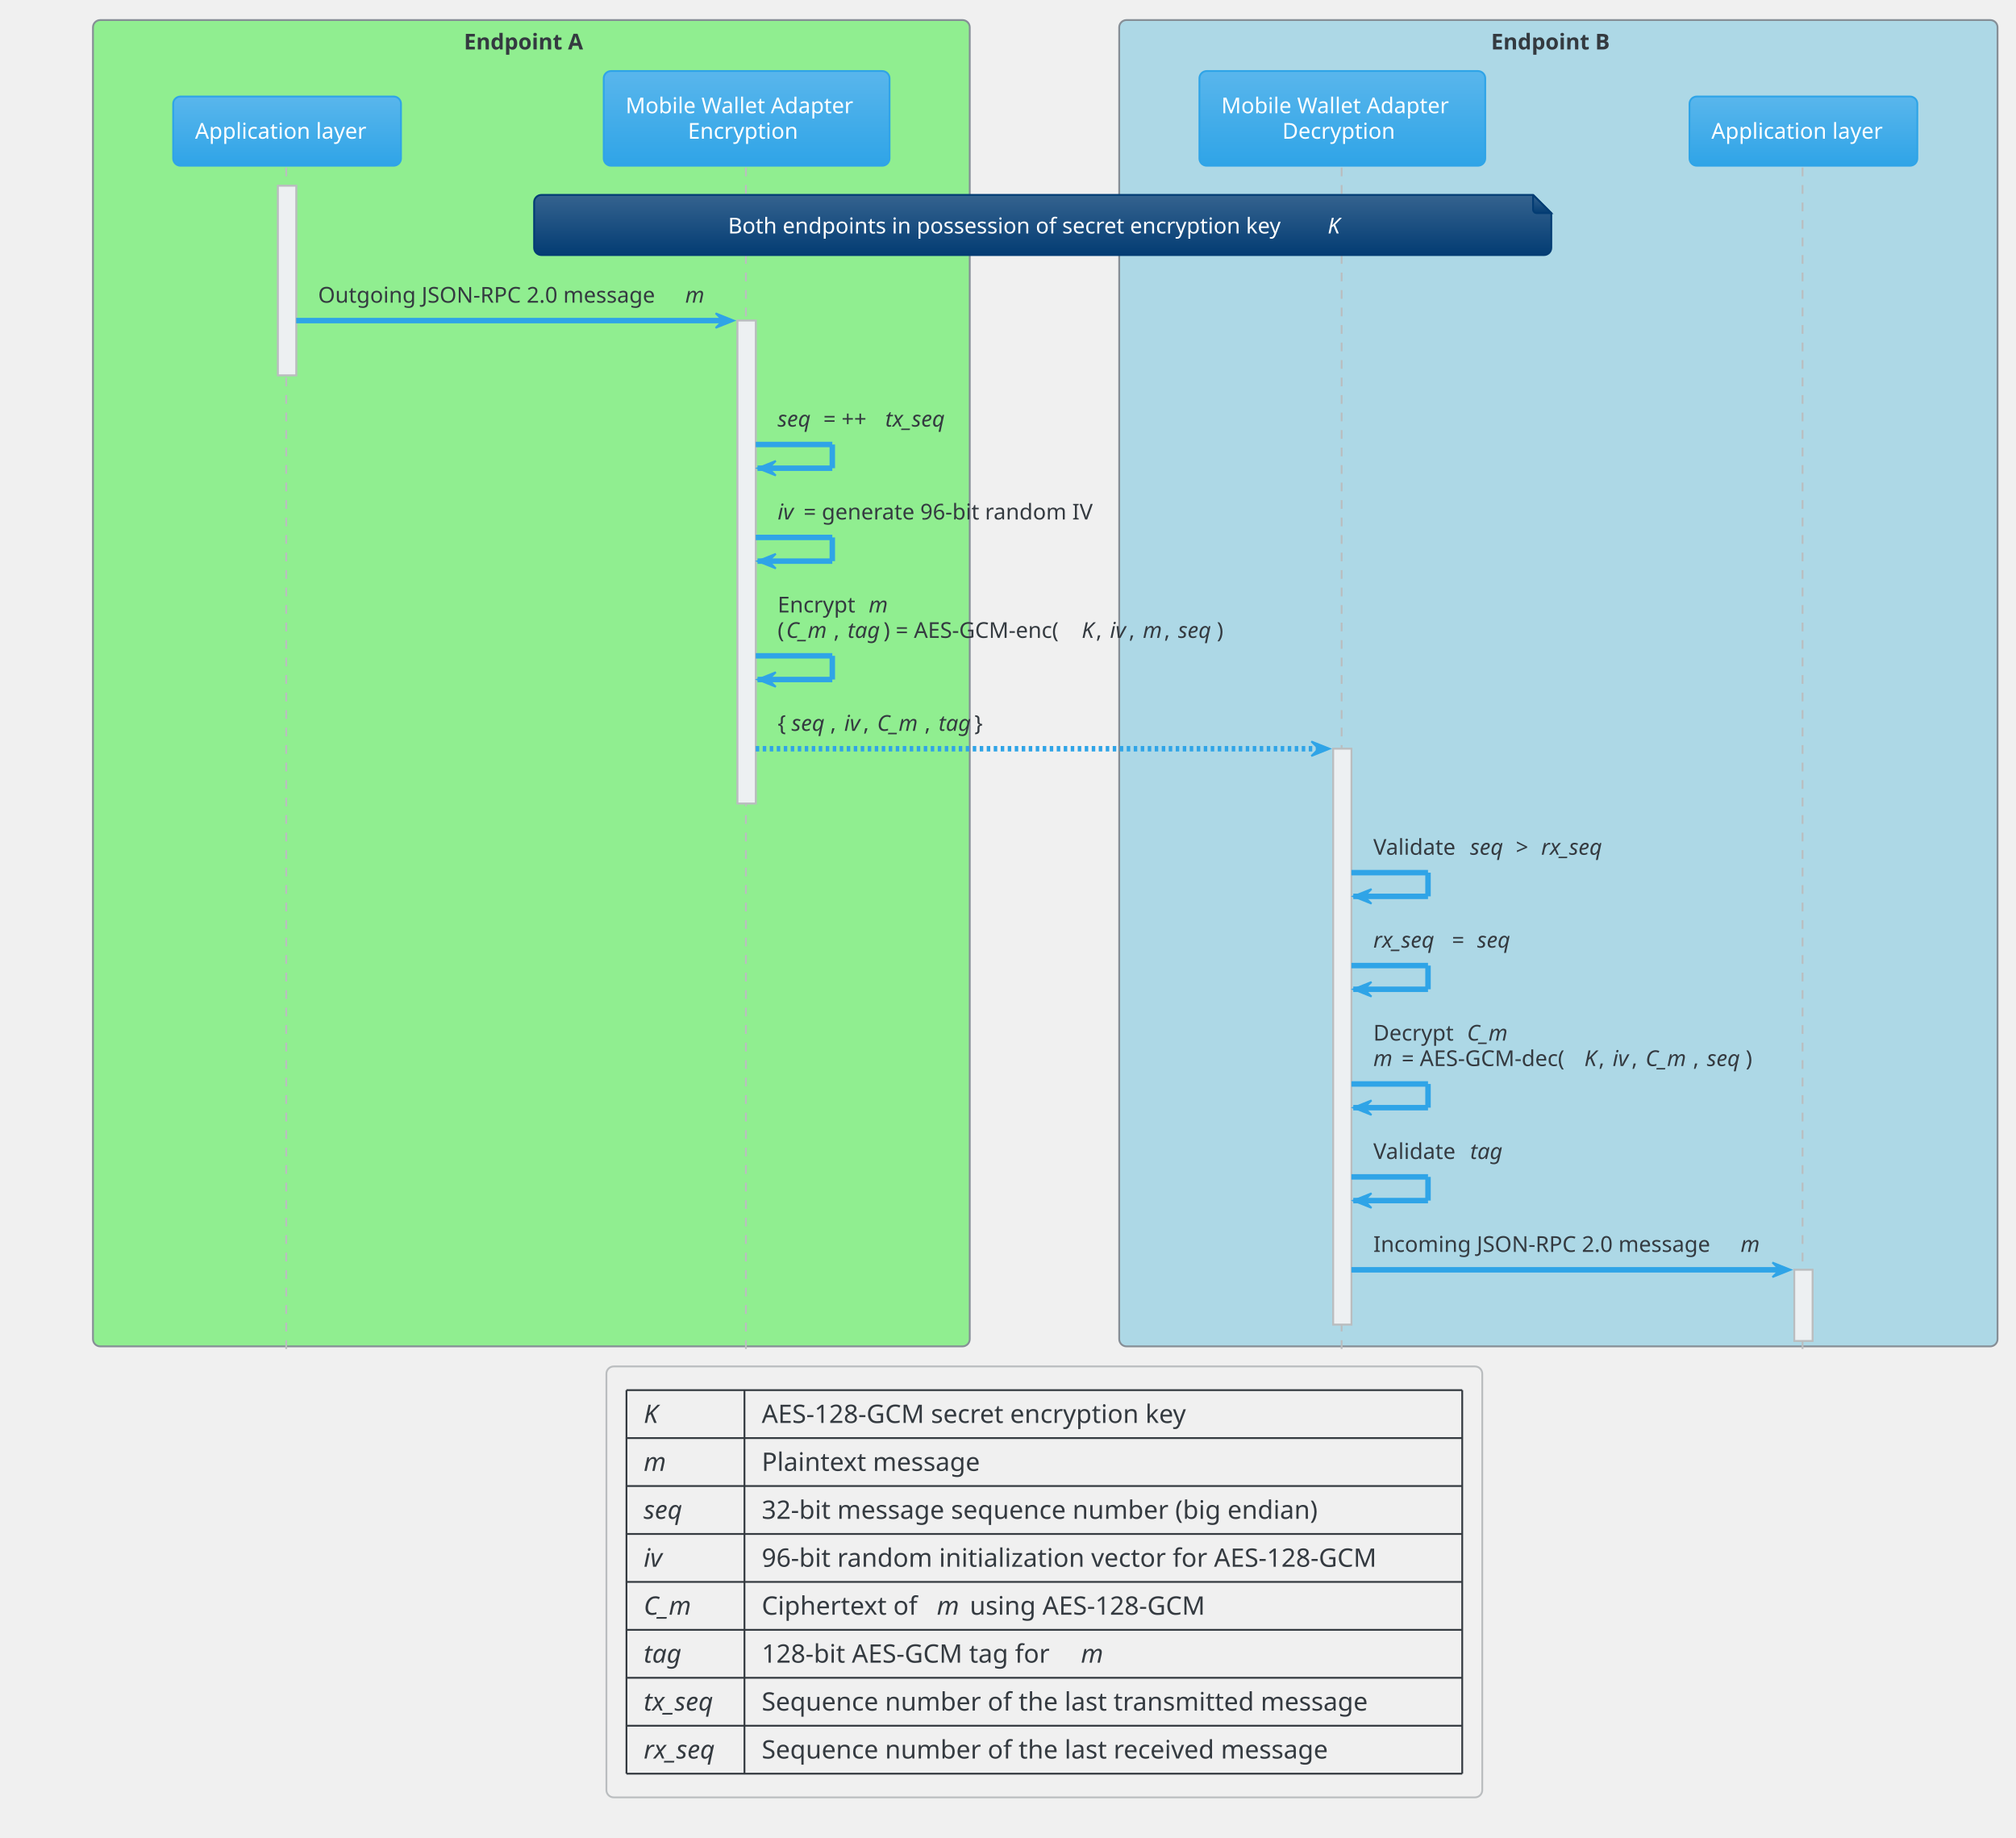
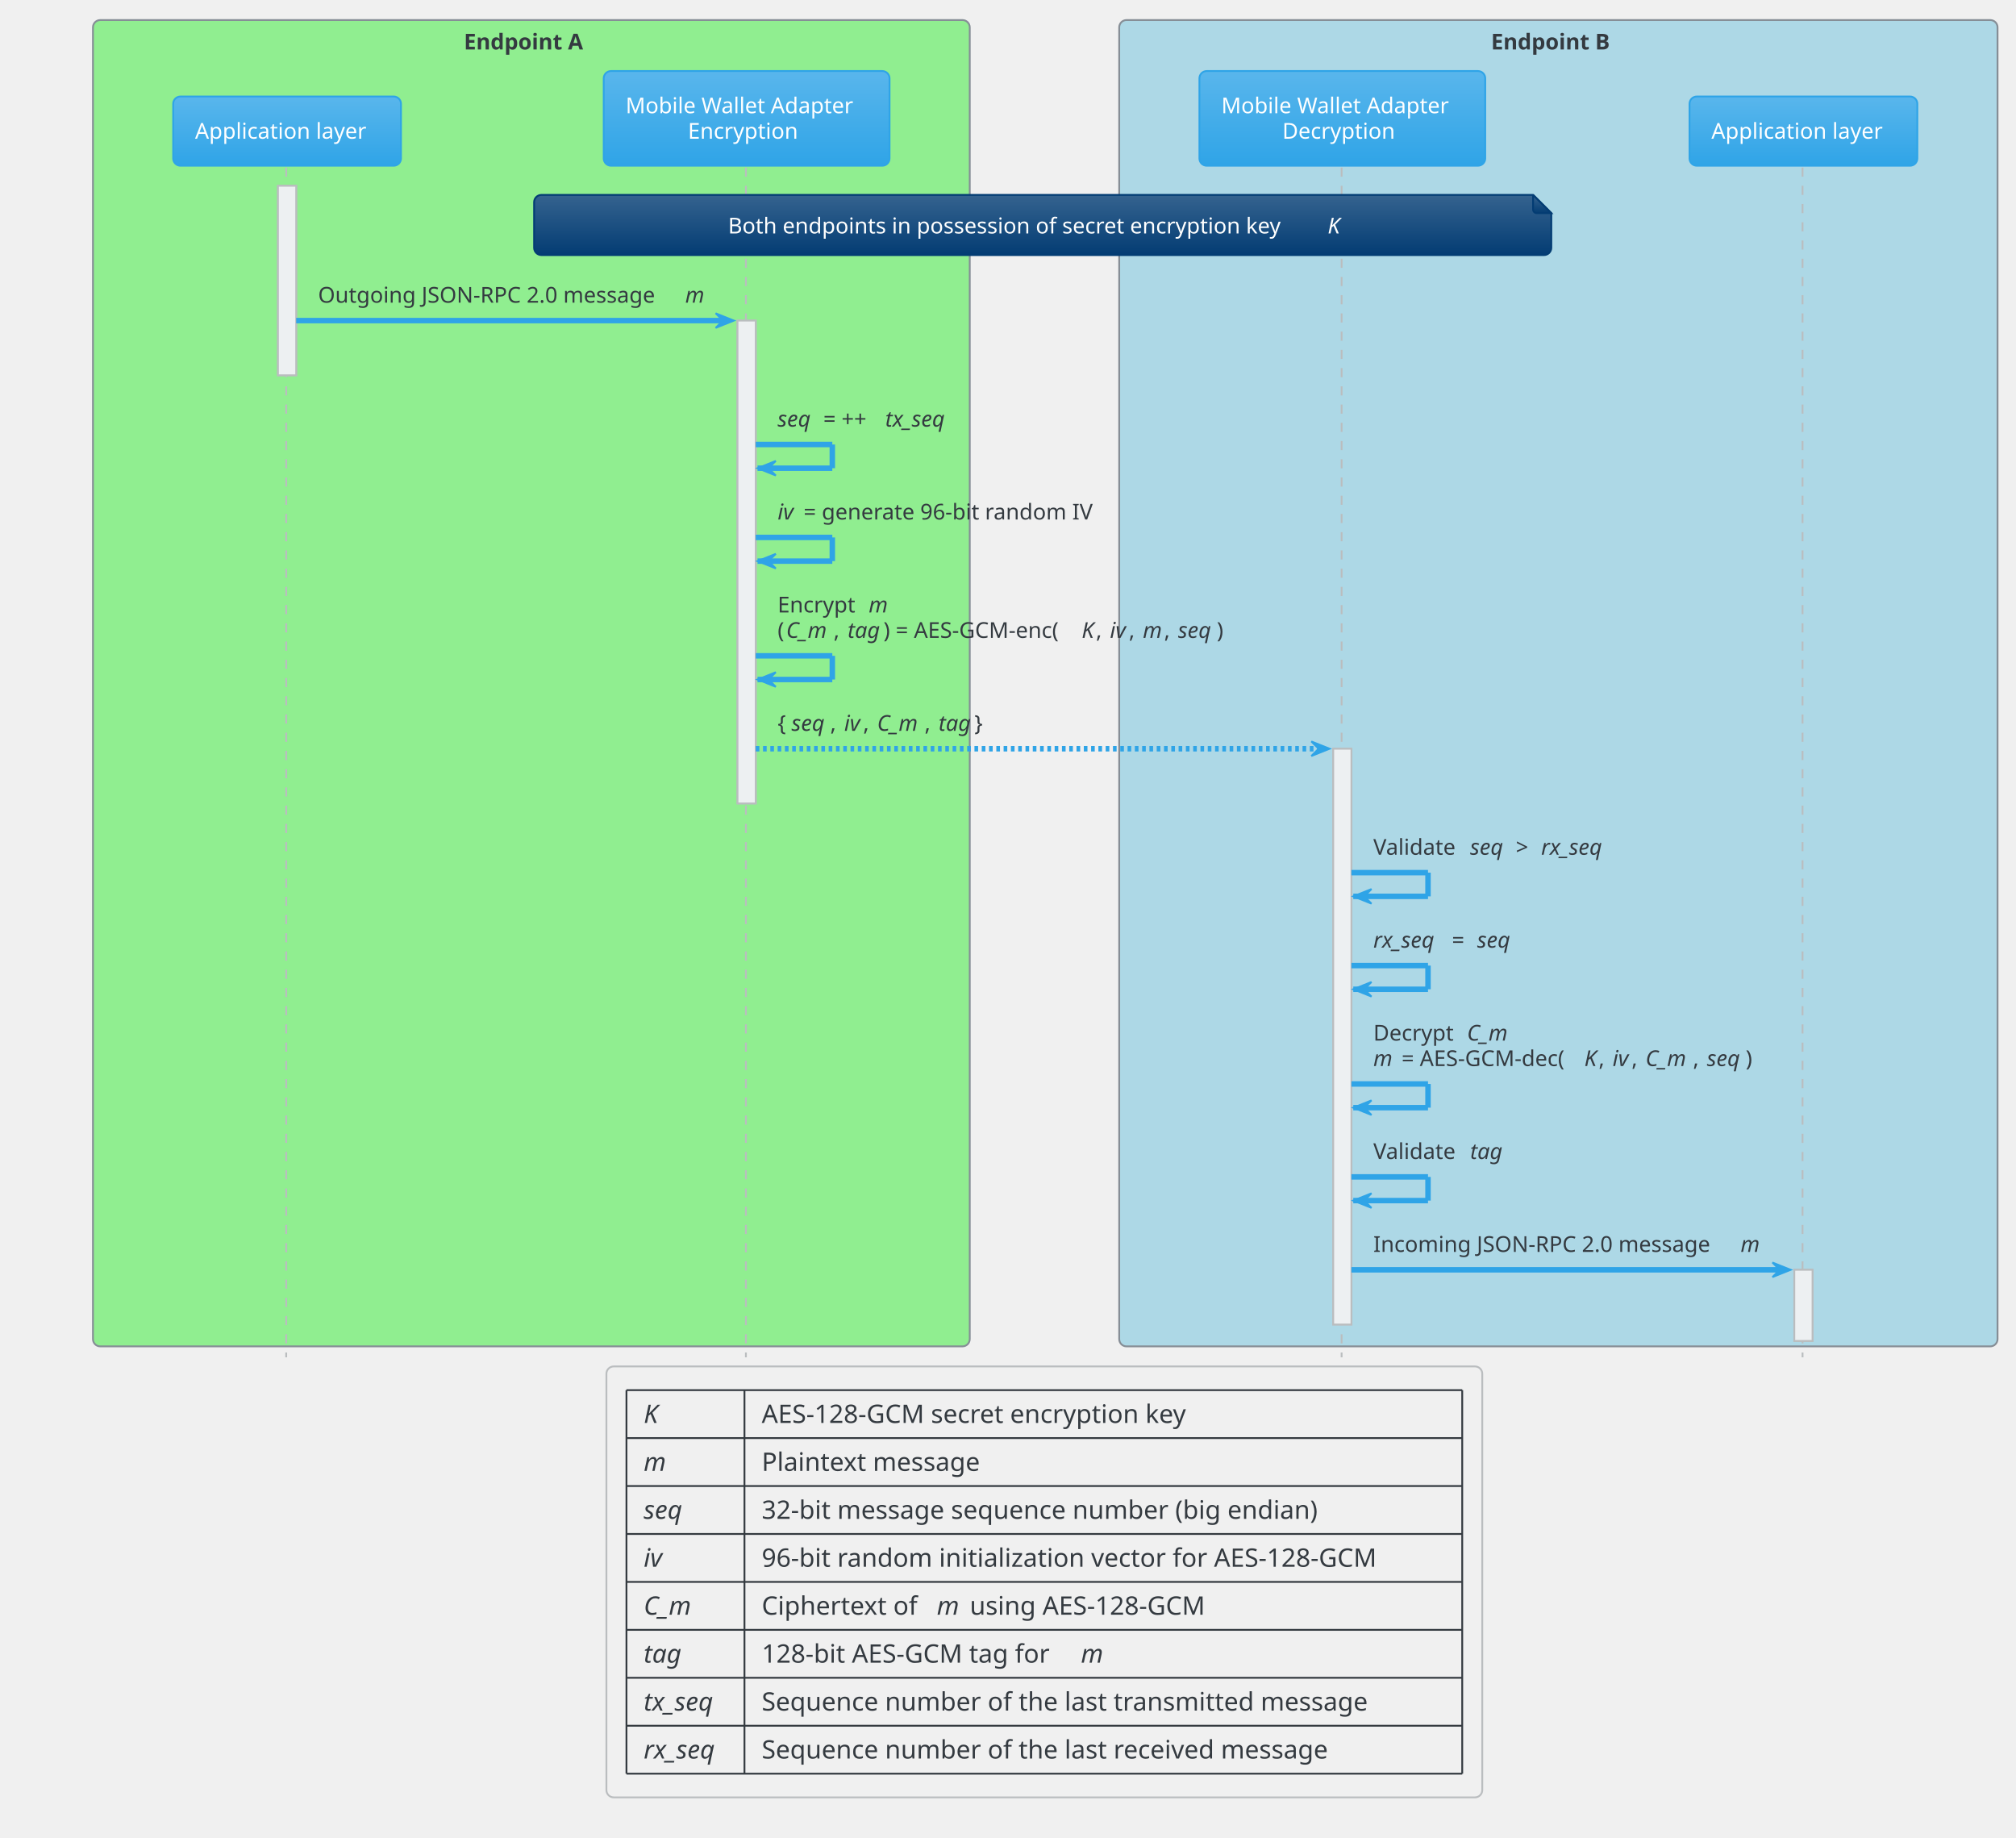
<svg xmlns="http://www.w3.org/2000/svg" contentStyleType="text/css" data-diagram-type="SEQUENCE" height="1050px" preserveAspectRatio="none" style="width:1152px;height:1050px;background:#FFFFFF;" version="1.1" viewBox="0 0 1152 1050" width="1152.083px" zoomAndPan="magnify">
  <defs>
    <linearGradient id="gbenlg9iza21n0" x1="50%" x2="50%" y1="0%" y2="100%">
      <stop offset="0%" stop-color="#59B6EC" />
      <stop offset="100%" stop-color="#2FA4E7" />
    </linearGradient>
    <linearGradient id="gbenlg9iza21n1" x1="50%" x2="50%" y1="0%" y2="100%">
      <stop offset="0%" stop-color="#35638F" />
      <stop offset="100%" stop-color="#033C73" />
    </linearGradient>
  </defs>
  <g>
    <rect fill="#90EE90" height="757.812" rx="4.167" ry="4.167" style="stroke:#868E96;stroke-width:1.042;" width="501.011" x="53.125" y="11.458" />
    <text fill="#343A40" font-family="Verdana" font-size="12.5" font-weight="bold" lengthAdjust="spacing" textLength="77.106" x="265.078" y="28.269">Endpoint A</text>
    <rect fill="#ADD8E6" height="757.812" rx="4.167" ry="4.167" style="stroke:#868E96;stroke-width:1.042;" width="501.898" x="639.553" y="11.458" />
    <text fill="#343A40" font-family="Verdana" font-size="12.5" font-weight="bold" lengthAdjust="spacing" textLength="76.959" x="852.022" y="28.269">Endpoint B</text>
    <g>
      <rect fill="#EDF0F2" height="108.268" style="stroke:#BABDBF;stroke-width:1.042;" width="10.417" x="158.838" y="106.152" />
    </g>
    <g>
      <rect fill="#EDF0F2" height="275.879" style="stroke:#BABDBF;stroke-width:1.042;" width="10.417" x="421.435" y="183.171" />
    </g>
    <g>
      <rect fill="#EDF0F2" height="328.971" style="stroke:#BABDBF;stroke-width:1.042;" width="10.417" x="761.837" y="427.8" />
    </g>
    <g>
      <rect fill="#EDF0F2" height="40.625" style="stroke:#BABDBF;stroke-width:1.042;" width="10.417" x="1025.322" y="725.521" />
    </g>
    <g>
      <rect fill="#000000" fill-opacity="0" height="679.785" width="8.333" x="159.88" y="95.736" />
-       <line style="stroke:#BABDBF;stroke-width:1.042;stroke-dasharray:5.0,5.0;" x1="163.542" x2="163.542" y1="95.736" y2="775.521" />
+       <line style="stroke:#BABDBF;stroke-width:1.042;stroke-dasharray:5.208,5.208;" x1="163.542" x2="163.542" y1="95.736" y2="775.521" />
    </g>
    <g>
      <rect fill="#000000" fill-opacity="0" height="679.785" width="8.333" x="422.477" y="95.736" />
-       <line style="stroke:#BABDBF;stroke-width:1.042;stroke-dasharray:5.0,5.0;" x1="426.235" x2="426.235" y1="95.736" y2="775.521" />
+       <line style="stroke:#BABDBF;stroke-width:1.042;stroke-dasharray:5.208,5.208;" x1="426.235" x2="426.235" y1="95.736" y2="775.521" />
    </g>
    <g>
      <rect fill="#000000" fill-opacity="0" height="679.785" width="8.333" x="762.878" y="95.736" />
-       <line style="stroke:#BABDBF;stroke-width:1.042;stroke-dasharray:5.0,5.0;" x1="766.636" x2="766.636" y1="95.736" y2="775.521" />
+       <line style="stroke:#BABDBF;stroke-width:1.042;stroke-dasharray:5.208,5.208;" x1="766.636" x2="766.636" y1="95.736" y2="775.521" />
    </g>
    <g>
      <rect fill="#000000" fill-opacity="0" height="679.785" width="8.333" x="1026.363" y="95.736" />
-       <line style="stroke:#BABDBF;stroke-width:1.042;stroke-dasharray:5.0,5.0;" x1="1030.025" x2="1030.025" y1="95.736" y2="775.521" />
+       <line style="stroke:#BABDBF;stroke-width:1.042;stroke-dasharray:5.208,5.208;" x1="1030.025" x2="1030.025" y1="95.736" y2="775.521" />
    </g>
    <g class="participant participant-head" data-participant="App_A">
      <rect fill="url(#gbenlg9iza21n0)" height="39.551" rx="4.167" ry="4.167" style="stroke:#2FA4E7;stroke-width:1.042;" width="130.176" x="98.958" y="55.143" />
      <text fill="#FFFFFF" font-family="Verdana" font-size="12.5" lengthAdjust="spacing" textLength="105.176" x="111.458" y="79.246">Application layer</text>
    </g>
    <g class="participant participant-head" data-participant="MWA_A">
      <rect fill="url(#gbenlg9iza21n0)" height="54.102" rx="4.167" ry="4.167" style="stroke:#2FA4E7;stroke-width:1.042;" width="163.318" x="344.985" y="40.592" />
      <text fill="#FFFFFF" font-family="Verdana" font-size="12.5" lengthAdjust="spacing" textLength="138.318" x="357.485" y="64.695">Mobile Wallet Adapter</text>
      <text fill="#FFFFFF" font-family="Verdana" font-size="12.5" lengthAdjust="spacing" textLength="67.108" x="393.09" y="79.246">Encryption</text>
    </g>
    <g class="participant participant-head" data-participant="MWA_B">
      <rect fill="url(#gbenlg9iza21n0)" height="54.102" rx="4.167" ry="4.167" style="stroke:#2FA4E7;stroke-width:1.042;" width="163.318" x="685.386" y="40.592" />
      <text fill="#FFFFFF" font-family="Verdana" font-size="12.5" lengthAdjust="spacing" textLength="138.318" x="697.886" y="64.695">Mobile Wallet Adapter</text>
      <text fill="#FFFFFF" font-family="Verdana" font-size="12.5" lengthAdjust="spacing" textLength="68.603" x="732.743" y="79.246">Decryption</text>
    </g>
    <g class="participant participant-head" data-participant="App_B">
      <rect fill="url(#gbenlg9iza21n0)" height="39.551" rx="4.167" ry="4.167" style="stroke:#2FA4E7;stroke-width:1.042;" width="130.176" x="965.442" y="55.143" />
      <text fill="#FFFFFF" font-family="Verdana" font-size="12.5" lengthAdjust="spacing" textLength="105.176" x="977.942" y="79.246">Application layer</text>
    </g>
    <g>
      <rect fill="#EDF0F2" height="108.268" style="stroke:#BABDBF;stroke-width:1.042;" width="10.417" x="158.838" y="106.152" />
    </g>
    <g>
      <rect fill="#EDF0F2" height="275.879" style="stroke:#BABDBF;stroke-width:1.042;" width="10.417" x="421.435" y="183.171" />
    </g>
    <g>
      <rect fill="#EDF0F2" height="328.971" style="stroke:#BABDBF;stroke-width:1.042;" width="10.417" x="761.837" y="427.8" />
    </g>
    <g>
      <rect fill="#EDF0F2" height="40.625" style="stroke:#BABDBF;stroke-width:1.042;" width="10.417" x="1025.322" y="725.521" />
    </g>
    <path d="M305.208,115.527 L305.208,141.569 A4.167,4.167 0 0 0 309.375,145.736 L882.292,145.736 A4.167,4.167 0 0 0 886.458,141.569 L886.458,121.777 L876.042,111.361 L309.375,111.361 A4.167,4.167 0 0 0 305.208,115.527" fill="url(#gbenlg9iza21n1)" style="stroke:#033C73;stroke-width:1.042;" />
    <path d="M876.042,111.361 L876.042,119.694 A2.083,2.083 0 0 0 878.125,121.777 L886.458,121.777 L876.042,111.361" fill="url(#gbenlg9iza21n1)" style="stroke:#033C73;stroke-width:1.042;" />
    <text fill="#FFFFFF" font-family="Verdana" font-size="12.5" lengthAdjust="spacing" textLength="338.641" x="416.037" y="133.38">Both endpoints in possession of secret encryption key</text>
    <text fill="#FFFFFF" font-family="Verdana" font-size="12.5" font-style="italic" lengthAdjust="spacing" textLength="8.197" x="758.652" y="133.38">K</text>
    <g class="message" data-participant-1="App_A" data-participant-2="MWA_A">
      <polygon fill="#2FA4E7" points="408.935,179.004,419.352,183.171,408.935,187.337,413.102,183.171" style="stroke:#2FA4E7;stroke-width:1.042;" />
      <line style="stroke:#2FA4E7;stroke-width:3.125;" x1="169.255" x2="415.185" y1="183.171" y2="183.171" />
      <text fill="#343A40" font-family="Verdana" font-size="12.5" lengthAdjust="spacing" textLength="205.823" x="181.755" y="172.931">Outgoing JSON-RPC 2.0 message</text>
      <text fill="#343A40" font-family="Verdana" font-size="12.5" font-style="italic" lengthAdjust="spacing" textLength="12.177" x="391.551" y="172.931">m</text>
    </g>
    <g class="message" data-participant-1="MWA_A" data-participant-2="MWA_A">
      <line style="stroke:#2FA4E7;stroke-width:3.125;" x1="431.852" x2="475.602" y1="253.971" y2="253.971" />
      <line style="stroke:#2FA4E7;stroke-width:3.125;" x1="475.602" x2="475.602" y1="253.971" y2="267.513" />
      <line style="stroke:#2FA4E7;stroke-width:3.125;" x1="432.894" x2="475.602" y1="267.513" y2="267.513" />
      <polygon fill="#2FA4E7" points="443.31,263.346,432.894,267.513,443.31,271.68,439.144,267.513" style="stroke:#2FA4E7;stroke-width:1.042;" />
      <text fill="#343A40" font-family="Verdana" font-size="12.5" font-style="italic" lengthAdjust="spacing" textLength="22.137" x="444.352" y="243.732">seq</text>
      <text fill="#343A40" font-family="Verdana" font-size="12.5" lengthAdjust="spacing" textLength="35.394" x="470.463" y="243.732">= ++</text>
      <text fill="#343A40" font-family="Verdana" font-size="12.5" font-style="italic" lengthAdjust="spacing" textLength="40.686" x="505.857" y="243.732">tx_seq</text>
    </g>
    <g class="message" data-participant-1="MWA_A" data-participant-2="MWA_A">
      <line style="stroke:#2FA4E7;stroke-width:3.125;" x1="431.852" x2="475.602" y1="307.064" y2="307.064" />
      <line style="stroke:#2FA4E7;stroke-width:3.125;" x1="475.602" x2="475.602" y1="307.064" y2="320.606" />
      <line style="stroke:#2FA4E7;stroke-width:3.125;" x1="432.894" x2="475.602" y1="320.606" y2="320.606" />
      <polygon fill="#2FA4E7" points="443.31,316.439,432.894,320.606,443.31,324.772,439.144,320.606" style="stroke:#2FA4E7;stroke-width:1.042;" />
      <text fill="#343A40" font-family="Verdana" font-size="12.5" font-style="italic" lengthAdjust="spacing" textLength="10.87" x="444.352" y="296.824">iv</text>
      <text fill="#343A40" font-family="Verdana" font-size="12.5" lengthAdjust="spacing" textLength="180.438" x="459.196" y="296.824">= generate 96-bit random IV</text>
    </g>
    <g class="message" data-participant-1="MWA_A" data-participant-2="MWA_A">
      <line style="stroke:#2FA4E7;stroke-width:3.125;" x1="431.852" x2="475.602" y1="374.707" y2="374.707" />
      <line style="stroke:#2FA4E7;stroke-width:3.125;" x1="475.602" x2="475.602" y1="374.707" y2="388.249" />
      <line style="stroke:#2FA4E7;stroke-width:3.125;" x1="432.894" x2="475.602" y1="388.249" y2="388.249" />
      <polygon fill="#2FA4E7" points="443.31,384.082,432.894,388.249,443.31,392.415,439.144,388.249" style="stroke:#2FA4E7;stroke-width:1.042;" />
      <text fill="#343A40" font-family="Verdana" font-size="12.5" lengthAdjust="spacing" textLength="48.065" x="444.352" y="349.917">Encrypt</text>
      <text fill="#343A40" font-family="Verdana" font-size="12.5" font-style="italic" lengthAdjust="spacing" textLength="12.177" x="496.391" y="349.917">m</text>
      <text fill="#343A40" font-family="Verdana" font-size="12.5" lengthAdjust="spacing" textLength="4.877" x="444.352" y="364.467">(</text>
      <text fill="#343A40" font-family="Verdana" font-size="12.5" font-style="italic" lengthAdjust="spacing" textLength="27.154" x="449.229" y="364.467">C_m</text>
      <text fill="#343A40" font-family="Verdana" font-size="12.5" lengthAdjust="spacing" textLength="3.973" x="476.384" y="364.467">,</text>
      <text fill="#343A40" font-family="Verdana" font-size="12.5" font-style="italic" lengthAdjust="spacing" textLength="20.496" x="484.33" y="364.467">tag</text>
      <text fill="#343A40" font-family="Verdana" font-size="12.5" lengthAdjust="spacing" textLength="113.263" x="504.826" y="364.467">) = AES-GCM-enc(</text>
      <text fill="#343A40" font-family="Verdana" font-size="12.5" font-style="italic" lengthAdjust="spacing" textLength="8.197" x="618.089" y="364.467">K</text>
      <text fill="#343A40" font-family="Verdana" font-size="12.5" lengthAdjust="spacing" textLength="3.973" x="626.286" y="364.467">,</text>
      <text fill="#343A40" font-family="Verdana" font-size="12.5" font-style="italic" lengthAdjust="spacing" textLength="10.87" x="634.233" y="364.467">iv</text>
      <text fill="#343A40" font-family="Verdana" font-size="12.5" lengthAdjust="spacing" textLength="3.973" x="645.103" y="364.467">,</text>
      <text fill="#343A40" font-family="Verdana" font-size="12.5" font-style="italic" lengthAdjust="spacing" textLength="12.177" x="653.05" y="364.467">m</text>
      <text fill="#343A40" font-family="Verdana" font-size="12.5" lengthAdjust="spacing" textLength="3.973" x="665.226" y="364.467">,</text>
      <text fill="#343A40" font-family="Verdana" font-size="12.5" font-style="italic" lengthAdjust="spacing" textLength="22.137" x="673.173" y="364.467">seq</text>
      <text fill="#343A40" font-family="Verdana" font-size="12.5" lengthAdjust="spacing" textLength="4.877" x="695.311" y="364.467">)</text>
    </g>
    <g class="message" data-participant-1="MWA_A" data-participant-2="MWA_B">
      <polygon fill="#2FA4E7" points="749.337,423.633,759.753,427.8,749.337,431.966,753.503,427.8" style="stroke:#2FA4E7;stroke-width:1.042;" />
-       <line style="stroke:#2FA4E7;stroke-width:3.125;stroke-dasharray:2.0,2.0;" x1="431.852" x2="755.587" y1="427.8" y2="427.8" />
+       <line style="stroke:#2FA4E7;stroke-width:3.125;stroke-dasharray:2.083,2.083;" x1="431.852" x2="755.587" y1="427.8" y2="427.8" />
      <text fill="#343A40" font-family="Verdana" font-size="12.5" lengthAdjust="spacing" textLength="7.953" x="444.352" y="417.56">{</text>
      <text fill="#343A40" font-family="Verdana" font-size="12.5" font-style="italic" lengthAdjust="spacing" textLength="22.137" x="452.305" y="417.56">seq</text>
      <text fill="#343A40" font-family="Verdana" font-size="12.5" lengthAdjust="spacing" textLength="3.973" x="474.442" y="417.56">,</text>
      <text fill="#343A40" font-family="Verdana" font-size="12.5" font-style="italic" lengthAdjust="spacing" textLength="10.87" x="482.389" y="417.56">iv</text>
      <text fill="#343A40" font-family="Verdana" font-size="12.5" lengthAdjust="spacing" textLength="3.973" x="493.26" y="417.56">,</text>
      <text fill="#343A40" font-family="Verdana" font-size="12.5" font-style="italic" lengthAdjust="spacing" textLength="27.154" x="501.207" y="417.56">C_m</text>
      <text fill="#343A40" font-family="Verdana" font-size="12.5" lengthAdjust="spacing" textLength="3.973" x="528.361" y="417.56">,</text>
      <text fill="#343A40" font-family="Verdana" font-size="12.5" font-style="italic" lengthAdjust="spacing" textLength="20.496" x="536.308" y="417.56">tag</text>
      <text fill="#343A40" font-family="Verdana" font-size="12.5" lengthAdjust="spacing" textLength="7.953" x="556.803" y="417.56">}</text>
    </g>
    <g class="message" data-participant-1="MWA_B" data-participant-2="MWA_B">
      <line style="stroke:#2FA4E7;stroke-width:3.125;" x1="772.253" x2="816.003" y1="498.6" y2="498.6" />
      <line style="stroke:#2FA4E7;stroke-width:3.125;" x1="816.003" x2="816.003" y1="498.6" y2="512.142" />
      <line style="stroke:#2FA4E7;stroke-width:3.125;" x1="773.295" x2="816.003" y1="512.142" y2="512.142" />
      <polygon fill="#2FA4E7" points="783.712,507.975,773.295,512.142,783.712,516.309,779.545,512.142" style="stroke:#2FA4E7;stroke-width:1.042;" />
      <text fill="#343A40" font-family="Verdana" font-size="12.5" lengthAdjust="spacing" textLength="51.343" x="784.753" y="488.361">Validate</text>
      <text fill="#343A40" font-family="Verdana" font-size="12.5" font-style="italic" lengthAdjust="spacing" textLength="22.137" x="840.07" y="488.361">seq</text>
      <text fill="#343A40" font-family="Verdana" font-size="12.5" lengthAdjust="spacing" textLength="10.474" x="866.18" y="488.361">&gt;</text>
      <text fill="#343A40" font-family="Verdana" font-size="12.5" font-style="italic" lengthAdjust="spacing" textLength="40.924" x="880.627" y="488.361">rx_seq</text>
    </g>
    <g class="message" data-participant-1="MWA_B" data-participant-2="MWA_B">
      <line style="stroke:#2FA4E7;stroke-width:3.125;" x1="772.253" x2="816.003" y1="551.693" y2="551.693" />
      <line style="stroke:#2FA4E7;stroke-width:3.125;" x1="816.003" x2="816.003" y1="551.693" y2="565.234" />
      <line style="stroke:#2FA4E7;stroke-width:3.125;" x1="773.295" x2="816.003" y1="565.234" y2="565.234" />
      <polygon fill="#2FA4E7" points="783.712,561.068,773.295,565.234,783.712,569.401,779.545,565.234" style="stroke:#2FA4E7;stroke-width:1.042;" />
      <text fill="#343A40" font-family="Verdana" font-size="12.5" font-style="italic" lengthAdjust="spacing" textLength="40.924" x="784.753" y="541.453">rx_seq</text>
      <text fill="#343A40" font-family="Verdana" font-size="12.5" lengthAdjust="spacing" textLength="10.474" x="829.651" y="541.453">=</text>
      <text fill="#343A40" font-family="Verdana" font-size="12.5" font-style="italic" lengthAdjust="spacing" textLength="22.137" x="844.098" y="541.453">seq</text>
    </g>
    <g class="message" data-participant-1="MWA_B" data-participant-2="MWA_B">
      <line style="stroke:#2FA4E7;stroke-width:3.125;" x1="772.253" x2="816.003" y1="619.336" y2="619.336" />
      <line style="stroke:#2FA4E7;stroke-width:3.125;" x1="816.003" x2="816.003" y1="619.336" y2="632.878" />
      <line style="stroke:#2FA4E7;stroke-width:3.125;" x1="773.295" x2="816.003" y1="632.878" y2="632.878" />
      <polygon fill="#2FA4E7" points="783.712,628.711,773.295,632.878,783.712,637.044,779.545,632.878" style="stroke:#2FA4E7;stroke-width:1.042;" />
      <text fill="#343A40" font-family="Verdana" font-size="12.5" lengthAdjust="spacing" textLength="49.56" x="784.753" y="594.545">Decrypt</text>
      <text fill="#343A40" font-family="Verdana" font-size="12.5" font-style="italic" lengthAdjust="spacing" textLength="27.154" x="838.287" y="594.545">C_m</text>
      <text fill="#343A40" font-family="Verdana" font-size="12.5" font-style="italic" lengthAdjust="spacing" textLength="12.177" x="784.753" y="609.096">m</text>
      <text fill="#343A40" font-family="Verdana" font-size="12.5" lengthAdjust="spacing" textLength="104.425" x="800.903" y="609.096">= AES-GCM-dec(</text>
      <text fill="#343A40" font-family="Verdana" font-size="12.5" font-style="italic" lengthAdjust="spacing" textLength="8.197" x="905.328" y="609.096">K</text>
      <text fill="#343A40" font-family="Verdana" font-size="12.5" lengthAdjust="spacing" textLength="3.973" x="913.525" y="609.096">,</text>
      <text fill="#343A40" font-family="Verdana" font-size="12.5" font-style="italic" lengthAdjust="spacing" textLength="10.87" x="921.472" y="609.096">iv</text>
      <text fill="#343A40" font-family="Verdana" font-size="12.5" lengthAdjust="spacing" textLength="3.973" x="932.342" y="609.096">,</text>
      <text fill="#343A40" font-family="Verdana" font-size="12.5" font-style="italic" lengthAdjust="spacing" textLength="27.154" x="940.289" y="609.096">C_m</text>
      <text fill="#343A40" font-family="Verdana" font-size="12.5" lengthAdjust="spacing" textLength="3.973" x="967.444" y="609.096">,</text>
      <text fill="#343A40" font-family="Verdana" font-size="12.5" font-style="italic" lengthAdjust="spacing" textLength="22.137" x="975.391" y="609.096">seq</text>
      <text fill="#343A40" font-family="Verdana" font-size="12.5" lengthAdjust="spacing" textLength="4.877" x="997.528" y="609.096">)</text>
    </g>
    <g class="message" data-participant-1="MWA_B" data-participant-2="MWA_B">
      <line style="stroke:#2FA4E7;stroke-width:3.125;" x1="772.253" x2="816.003" y1="672.428" y2="672.428" />
      <line style="stroke:#2FA4E7;stroke-width:3.125;" x1="816.003" x2="816.003" y1="672.428" y2="685.97" />
      <line style="stroke:#2FA4E7;stroke-width:3.125;" x1="773.295" x2="816.003" y1="685.97" y2="685.97" />
      <polygon fill="#2FA4E7" points="783.712,681.803,773.295,685.97,783.712,690.137,779.545,685.97" style="stroke:#2FA4E7;stroke-width:1.042;" />
      <text fill="#343A40" font-family="Verdana" font-size="12.5" lengthAdjust="spacing" textLength="51.343" x="784.753" y="662.189">Validate</text>
      <text fill="#343A40" font-family="Verdana" font-size="12.5" font-style="italic" lengthAdjust="spacing" textLength="20.496" x="840.07" y="662.189">tag</text>
    </g>
    <g class="message" data-participant-1="MWA_B" data-participant-2="App_B">
      <polygon fill="#2FA4E7" points="1012.822,721.354,1023.238,725.521,1012.822,729.688,1016.988,725.521" style="stroke:#2FA4E7;stroke-width:1.042;" />
      <line style="stroke:#2FA4E7;stroke-width:3.125;" x1="772.253" x2="1019.072" y1="725.521" y2="725.521" />
      <text fill="#343A40" font-family="Verdana" font-size="12.5" lengthAdjust="spacing" textLength="205.884" x="784.753" y="715.281">Incoming JSON-RPC 2.0 message</text>
      <text fill="#343A40" font-family="Verdana" font-size="12.5" font-style="italic" lengthAdjust="spacing" textLength="12.177" x="994.611" y="715.281">m</text>
    </g>
    <rect fill="none" height="246.224" rx="4.167" ry="4.167" style="stroke:#BABDBF;stroke-width:1.042;" width="500.49" x="346.522" y="780.729" />
    <text fill="#343A40" font-family="Verdana" font-size="14.583" lengthAdjust="spacing" textLength="4.636" x="363.189" y="813.016"> </text>
    <text fill="#343A40" font-family="Verdana" font-size="14.583" font-style="italic" lengthAdjust="spacing" textLength="9.563" x="367.824" y="813.016">K</text>
    <text fill="#343A40" font-family="Verdana" font-size="14.583" lengthAdjust="spacing" textLength="27.814" x="377.387" y="813.016">      </text>
    <text fill="#343A40" font-family="Verdana" font-size="14.583" lengthAdjust="spacing" textLength="264.152" x="435.257" y="813.016">AES-128-GCM secret encryption key</text>
    <text fill="#343A40" font-family="Verdana" font-size="14.583" lengthAdjust="spacing" textLength="4.636" x="363.189" y="840.408"> </text>
    <text fill="#343A40" font-family="Verdana" font-size="14.583" font-style="italic" lengthAdjust="spacing" textLength="14.206" x="367.824" y="840.408">m</text>
    <text fill="#343A40" font-family="Verdana" font-size="14.583" lengthAdjust="spacing" textLength="27.814" x="382.03" y="840.408">      </text>
    <text fill="#343A40" font-family="Verdana" font-size="14.583" lengthAdjust="spacing" textLength="134.291" x="435.257" y="840.408">Plaintext message</text>
    <text fill="#343A40" font-family="Verdana" font-size="14.583" lengthAdjust="spacing" textLength="4.636" x="363.189" y="867.801"> </text>
    <text fill="#343A40" font-family="Verdana" font-size="14.583" font-style="italic" lengthAdjust="spacing" textLength="25.827" x="367.824" y="867.801">seq</text>
    <text fill="#343A40" font-family="Verdana" font-size="14.583" lengthAdjust="spacing" textLength="18.543" x="393.651" y="867.801">    </text>
    <text fill="#343A40" font-family="Verdana" font-size="14.583" lengthAdjust="spacing" textLength="342.402" x="435.257" y="867.801">32-bit message sequence number (big endian)</text>
    <text fill="#343A40" font-family="Verdana" font-size="14.583" lengthAdjust="spacing" textLength="4.636" x="363.189" y="895.193"> </text>
    <text fill="#343A40" font-family="Verdana" font-size="14.583" font-style="italic" lengthAdjust="spacing" textLength="12.682" x="367.824" y="895.193">iv</text>
    <text fill="#343A40" font-family="Verdana" font-size="14.583" lengthAdjust="spacing" textLength="23.178" x="380.506" y="895.193">     </text>
    <text fill="#343A40" font-family="Verdana" font-size="14.583" lengthAdjust="spacing" textLength="378.447" x="435.257" y="895.193">96-bit random initialization vector for AES-128-GCM</text>
    <text fill="#343A40" font-family="Verdana" font-size="14.583" lengthAdjust="spacing" textLength="4.636" x="363.189" y="922.586"> </text>
    <text fill="#343A40" font-family="Verdana" font-size="14.583" font-style="italic" lengthAdjust="spacing" textLength="31.68" x="367.824" y="922.586">C_m</text>
    <text fill="#343A40" font-family="Verdana" font-size="14.583" lengthAdjust="spacing" textLength="18.543" x="399.505" y="922.586">    </text>
    <text fill="#343A40" font-family="Verdana" font-size="14.583" lengthAdjust="spacing" textLength="95.433" x="435.257" y="922.586">Ciphertext of</text>
    <text fill="#343A40" font-family="Verdana" font-size="14.583" font-style="italic" lengthAdjust="spacing" textLength="14.206" x="535.325" y="922.586">m</text>
    <text fill="#343A40" font-family="Verdana" font-size="14.583" lengthAdjust="spacing" textLength="144.9" x="554.167" y="922.586">using AES-128-GCM</text>
    <text fill="#343A40" font-family="Verdana" font-size="14.583" lengthAdjust="spacing" textLength="4.636" x="363.189" y="949.979"> </text>
    <text fill="#343A40" font-family="Verdana" font-size="14.583" font-style="italic" lengthAdjust="spacing" textLength="23.912" x="367.824" y="949.979">tag</text>
    <text fill="#343A40" font-family="Verdana" font-size="14.583" lengthAdjust="spacing" textLength="18.543" x="391.736" y="949.979">    </text>
    <text fill="#343A40" font-family="Verdana" font-size="14.583" lengthAdjust="spacing" textLength="177.77" x="435.257" y="949.979">128-bit AES-GCM tag for</text>
    <text fill="#343A40" font-family="Verdana" font-size="14.583" font-style="italic" lengthAdjust="spacing" textLength="14.206" x="617.663" y="949.979">m</text>
    <text fill="#343A40" font-family="Verdana" font-size="14.583" lengthAdjust="spacing" textLength="92.712" x="631.869" y="949.979">                    </text>
    <text fill="#343A40" font-family="Verdana" font-size="14.583" lengthAdjust="spacing" textLength="4.636" x="363.189" y="977.371"> </text>
    <text fill="#343A40" font-family="Verdana" font-size="14.583" font-style="italic" lengthAdjust="spacing" textLength="47.467" x="367.824" y="977.371">tx_seq</text>
    <text fill="#343A40" font-family="Verdana" font-size="14.583" lengthAdjust="spacing" textLength="4.636" x="415.291" y="977.371"> </text>
    <text fill="#343A40" font-family="Verdana" font-size="14.583" lengthAdjust="spacing" textLength="371.911" x="435.257" y="977.371">Sequence number of the last transmitted message</text>
    <text fill="#343A40" font-family="Verdana" font-size="14.583" lengthAdjust="spacing" textLength="4.636" x="363.189" y="1004.764"> </text>
    <text fill="#343A40" font-family="Verdana" font-size="14.583" font-style="italic" lengthAdjust="spacing" textLength="47.745" x="367.824" y="1004.764">rx_seq</text>
    <text fill="#343A40" font-family="Verdana" font-size="14.583" lengthAdjust="spacing" textLength="4.636" x="415.569" y="1004.764"> </text>
    <text fill="#343A40" font-family="Verdana" font-size="14.583" lengthAdjust="spacing" textLength="349.366" x="435.257" y="1004.764">Sequence number of the last received message</text>
    <line style="stroke:#343A40;stroke-width:1.042;" x1="357.98" x2="835.554" y1="794.271" y2="794.271" />
    <line style="stroke:#343A40;stroke-width:1.042;" x1="357.98" x2="835.554" y1="821.663" y2="821.663" />
    <line style="stroke:#343A40;stroke-width:1.042;" x1="357.98" x2="835.554" y1="849.056" y2="849.056" />
    <line style="stroke:#343A40;stroke-width:1.042;" x1="357.98" x2="835.554" y1="876.449" y2="876.449" />
    <line style="stroke:#343A40;stroke-width:1.042;" x1="357.98" x2="835.554" y1="903.841" y2="903.841" />
    <line style="stroke:#343A40;stroke-width:1.042;" x1="357.98" x2="835.554" y1="931.234" y2="931.234" />
    <line style="stroke:#343A40;stroke-width:1.042;" x1="357.98" x2="835.554" y1="958.626" y2="958.626" />
    <line style="stroke:#343A40;stroke-width:1.042;" x1="357.98" x2="835.554" y1="986.019" y2="986.019" />
    <line style="stroke:#343A40;stroke-width:1.042;" x1="357.98" x2="835.554" y1="1013.412" y2="1013.412" />
    <line style="stroke:#343A40;stroke-width:1.042;" x1="357.98" x2="357.98" y1="794.271" y2="1013.412" />
    <line style="stroke:#343A40;stroke-width:1.042;" x1="425.413" x2="425.413" y1="794.271" y2="1013.412" />
    <line style="stroke:#343A40;stroke-width:1.042;" x1="835.554" x2="835.554" y1="794.271" y2="1013.412" />
  </g>
</svg>
